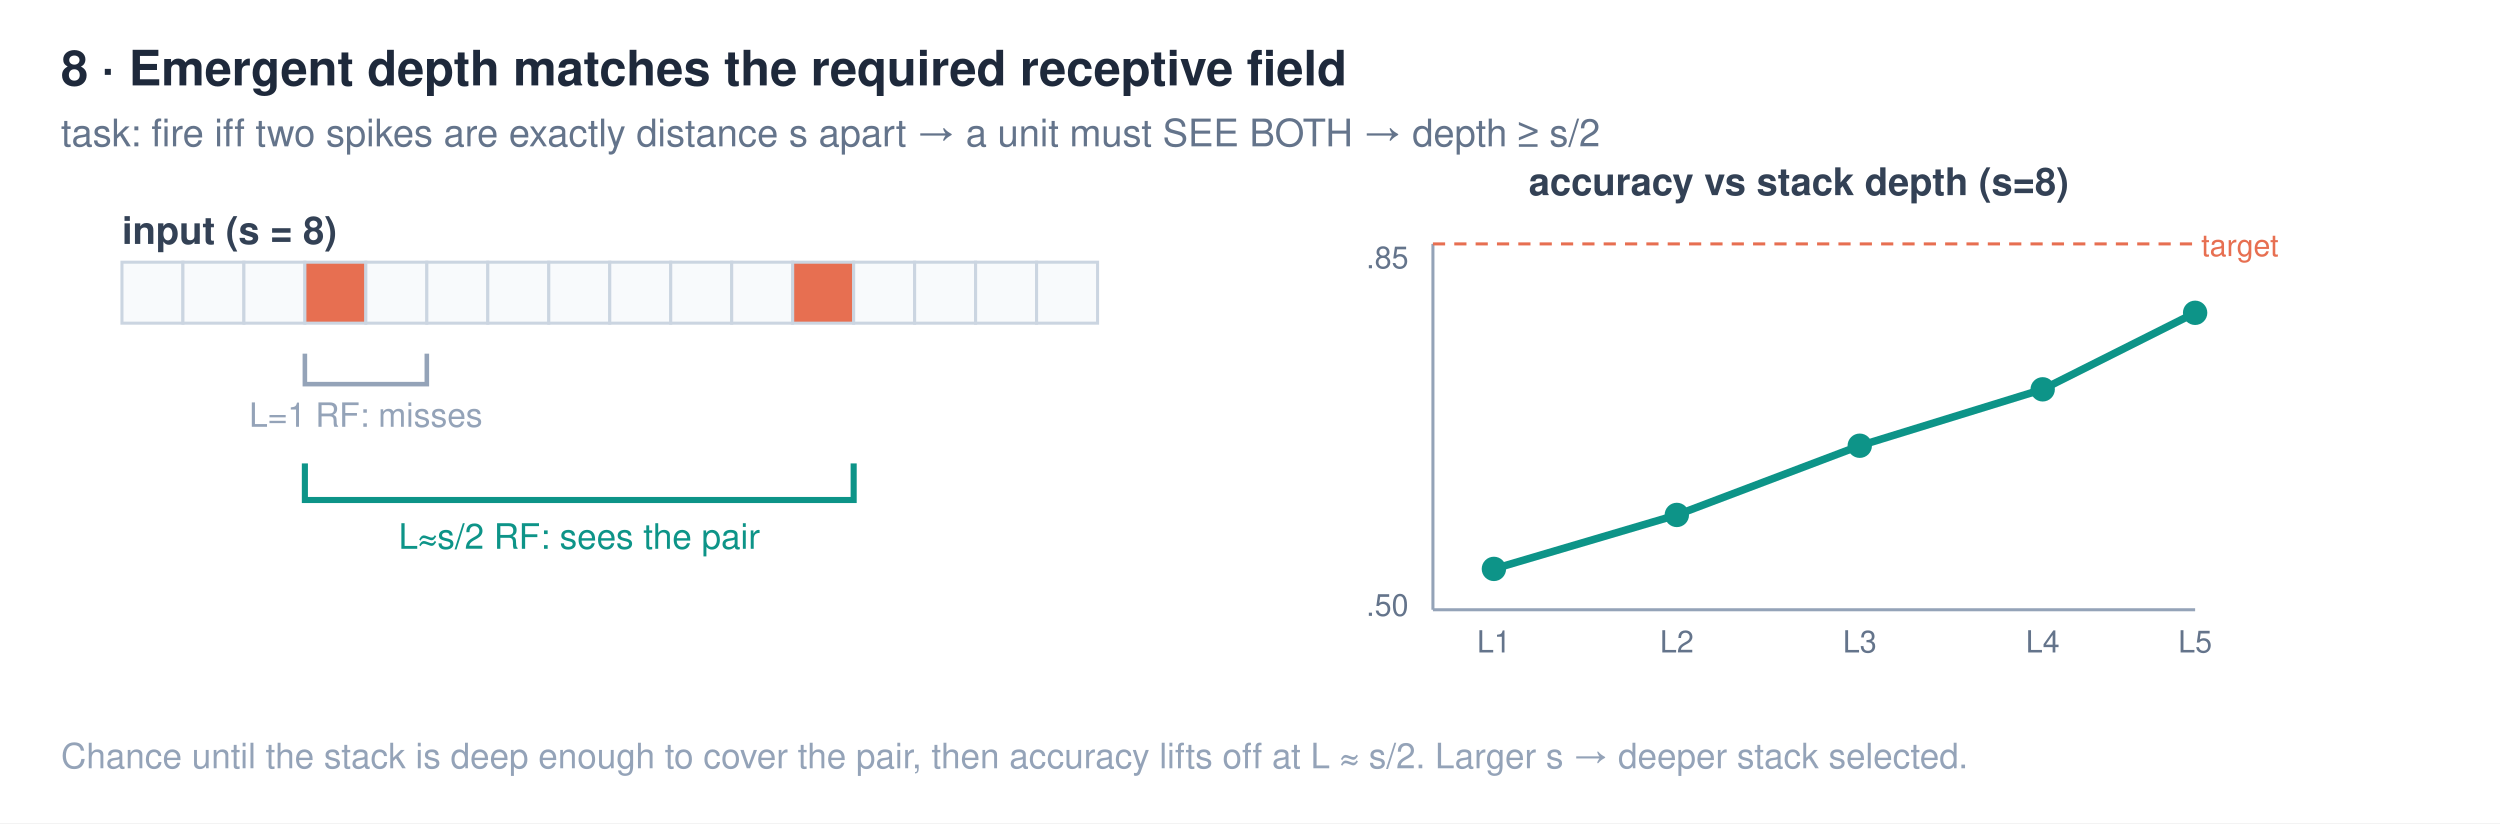
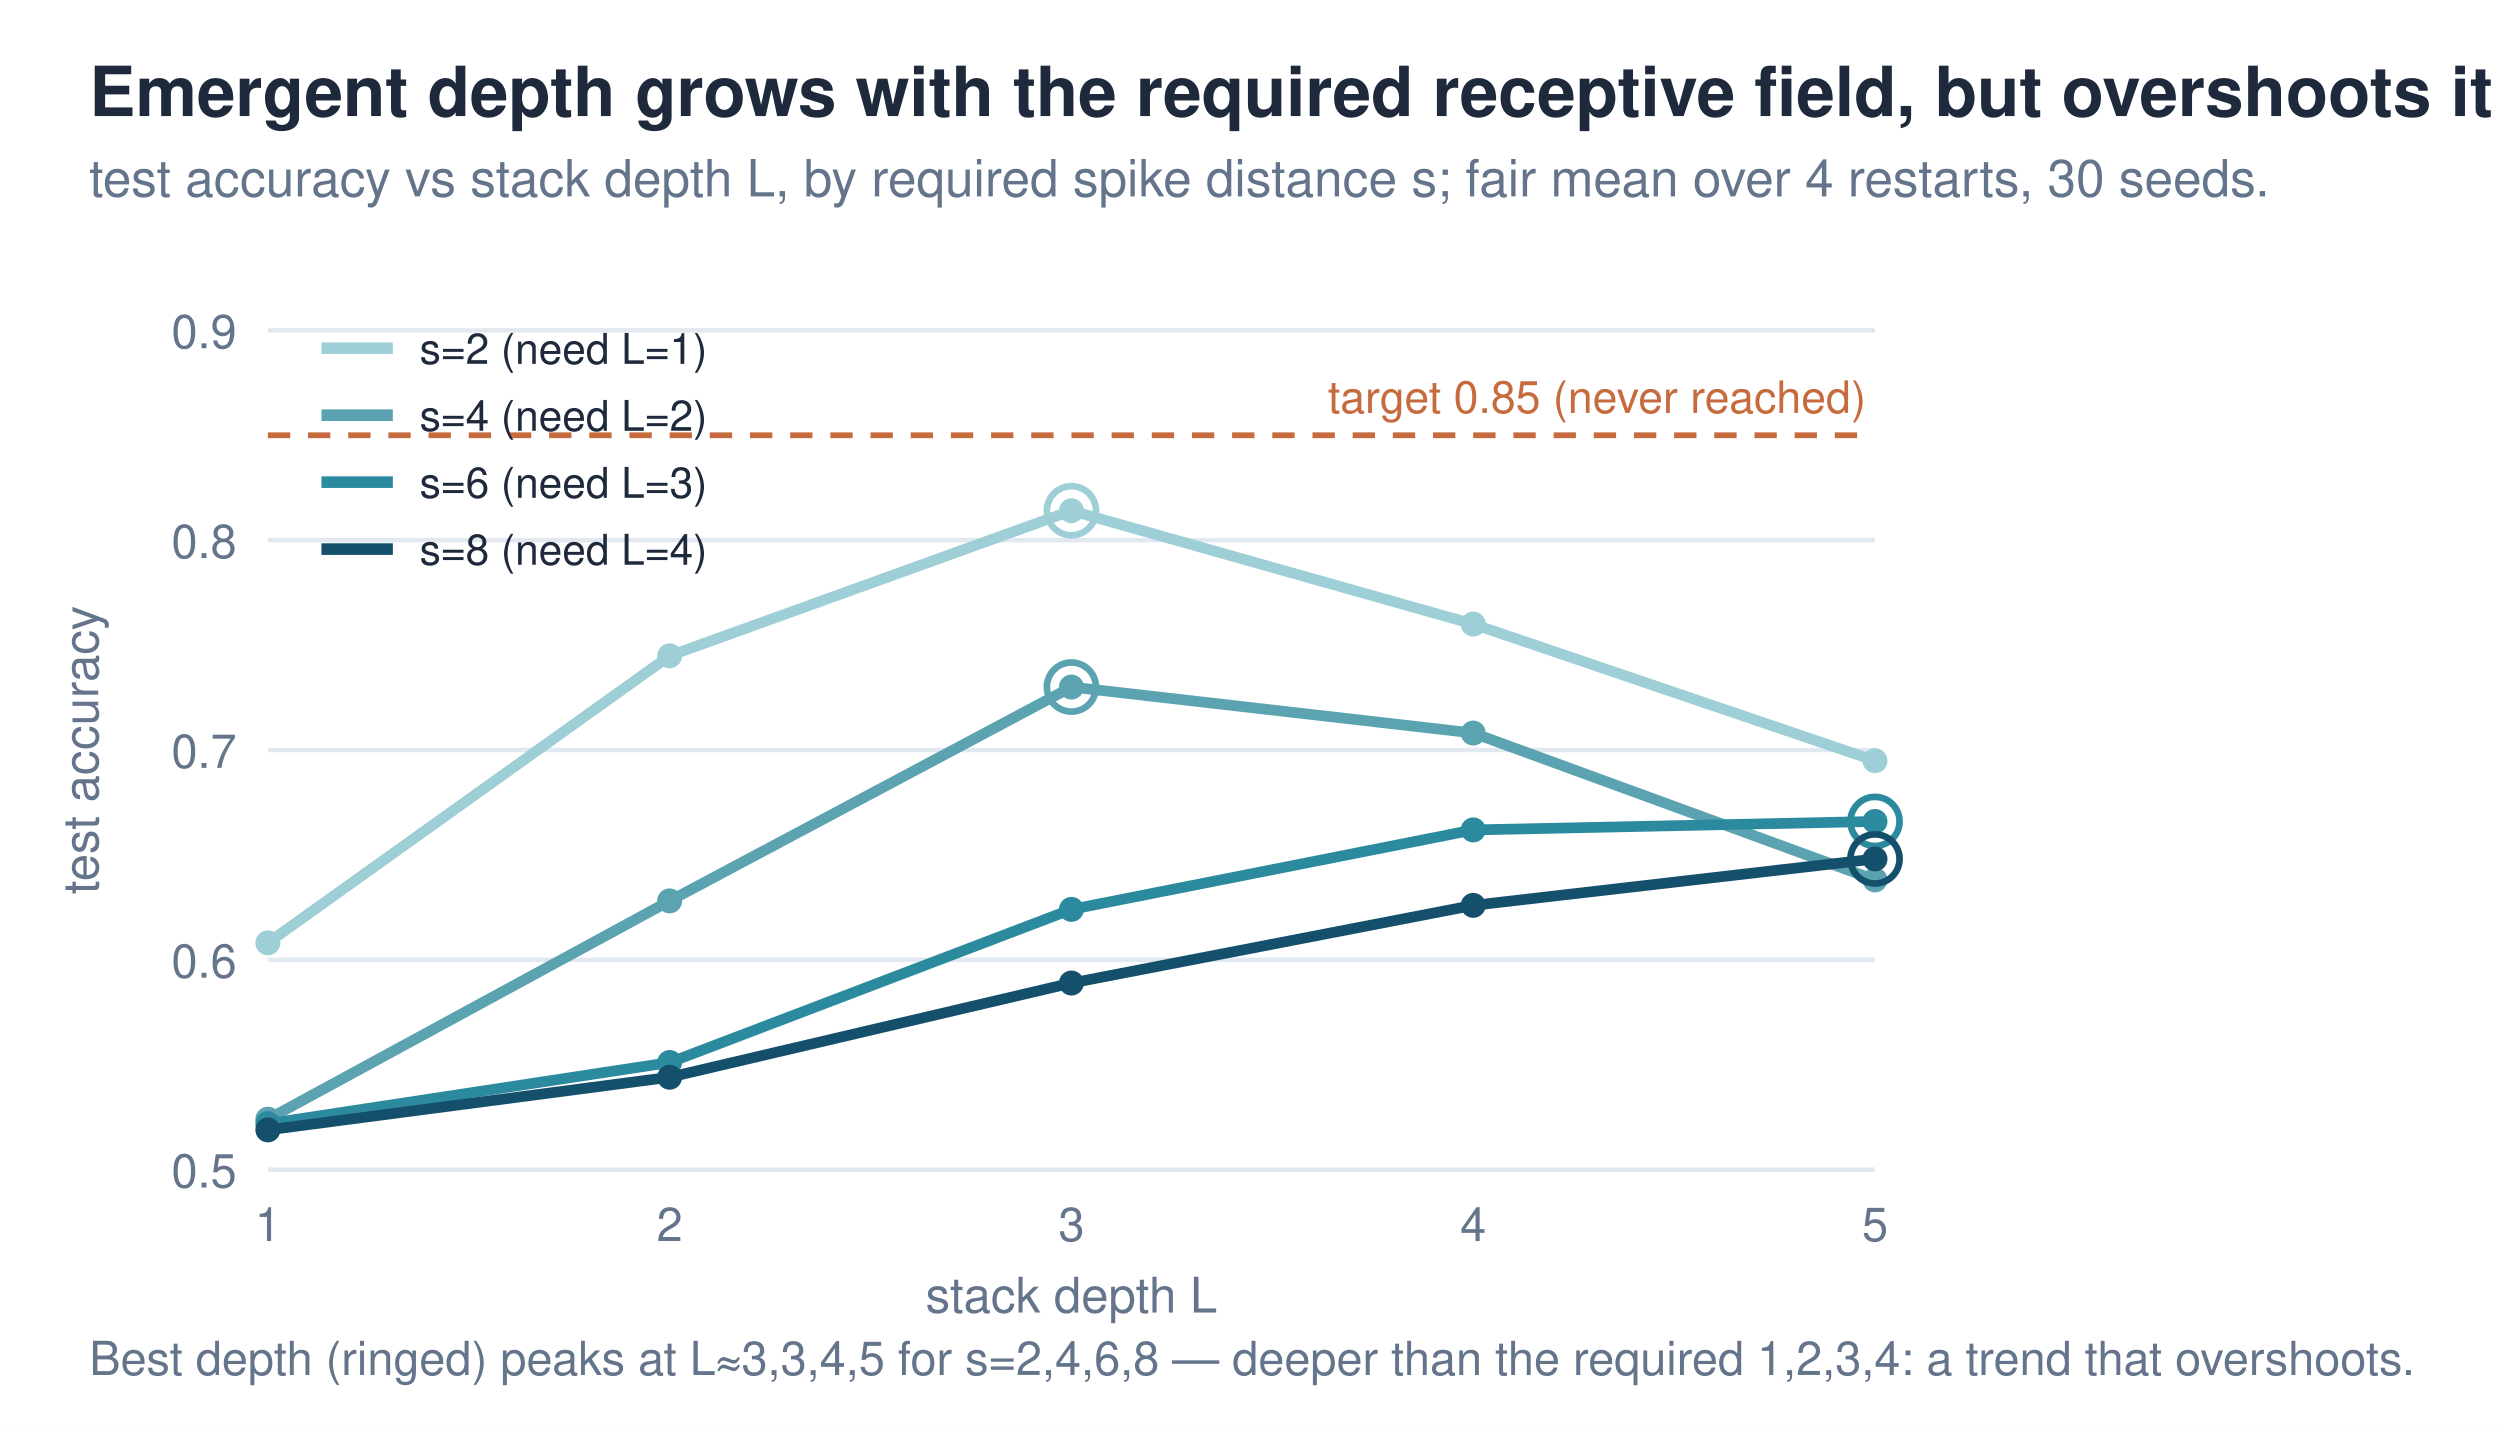
- <svg xmlns="http://www.w3.org/2000/svg" viewBox="0 0 820 270" font-family="Segoe UI, Helvetica, Arial, sans-serif">
-   <rect x="0" y="0" width="820" height="270" fill="#ffffff" />
-   <text x="20" y="28" font-size="16" font-weight="600" fill="#1e293b">8 · Emergent depth matches the required receptive field</text>
-   <text x="20" y="48" font-size="12.5" fill="#64748b">task: fire iff two spikes are exactly distance s apart → a unit must SEE BOTH → depth ≥ s/2</text>
-   <g transform="translate(40,86)">
-     <text x="0" y="-6" font-size="12.5" font-weight="600" fill="#334155">input (s = 8)</text>
-     <g stroke="#cbd5e1" fill="#f8fafc">
-       <rect x="0" y="0" width="20" height="20" />
-       <rect x="20" y="0" width="20" height="20" />
-       <rect x="40" y="0" width="20" height="20" />
-       <rect x="60" y="0" width="20" height="20" fill="#e76f51" />
-       <rect x="80" y="0" width="20" height="20" />
-       <rect x="100" y="0" width="20" height="20" />
-       <rect x="120" y="0" width="20" height="20" />
-       <rect x="140" y="0" width="20" height="20" />
-       <rect x="160" y="0" width="20" height="20" />
-       <rect x="180" y="0" width="20" height="20" />
-       <rect x="200" y="0" width="20" height="20" />
-       <rect x="220" y="0" width="20" height="20" fill="#e76f51" />
-       <rect x="240" y="0" width="20" height="20" />
-       <rect x="260" y="0" width="20" height="20" />
-       <rect x="280" y="0" width="20" height="20" />
-       <rect x="300" y="0" width="20" height="20" />
-     </g>
-     <path d="M60,30 L60,40 L100,40 L100,30" fill="none" stroke="#94a3b8" stroke-width="1.5" />
-     <text x="80" y="54" font-size="11" fill="#94a3b8" text-anchor="middle">L=1 RF: misses</text>
-     <path d="M60,66 L60,78 L240,78 L240,66" fill="none" stroke="#0d9488" stroke-width="2" />
-     <text x="150" y="94" font-size="11.5" fill="#0d9488" text-anchor="middle">L≈s/2 RF: sees the pair</text>
-   </g>
-   <g transform="translate(470,80)">
-     <text x="120" y="-16" font-size="12.5" font-weight="600" fill="#334155" text-anchor="middle">accuracy vs stack depth (s=8)</text>
-     <line x1="0" y1="120" x2="250" y2="120" stroke="#94a3b8" />
-     <line x1="0" y1="0" x2="0" y2="120" stroke="#94a3b8" />
-     <text x="-8" y="8" font-size="10" fill="#64748b" text-anchor="end">.85</text>
-     <text x="-8" y="122" font-size="10" fill="#64748b" text-anchor="end">.50</text>
-     <line x1="0" y1="0" x2="250" y2="0" stroke="#e76f51" stroke-width="1" stroke-dasharray="4 3" />
-     <text x="252" y="4" font-size="10" fill="#e76f51">target</text>
-     <polyline points="20,106.6 80,88.9 140,66.2 200,47.7 250,22.6" fill="none" stroke="#0d9488" stroke-width="2.5" />
-     <g fill="#0d9488">
-       <circle cx="20" cy="106.6" r="4" />
-       <circle cx="80" cy="88.9" r="4" />
-       <circle cx="140" cy="66.2" r="4" />
-       <circle cx="200" cy="47.7" r="4" />
-       <circle cx="250" cy="22.6" r="4" />
-     </g>
-     <g font-size="10" fill="#64748b" text-anchor="middle">
-       <text x="20" y="134">L1</text>
-       <text x="80" y="134">L2</text>
-       <text x="140" y="134">L3</text>
-       <text x="200" y="134">L4</text>
-       <text x="250" y="134">L5</text>
-     </g>
-   </g>
-   <text x="20" y="252" font-size="11.5" fill="#94a3b8">Chance until the stack is deep enough to cover the pair, then accuracy lifts off at L ≈ s/2. Larger s → deeper stack selected.</text>
+ <svg xmlns="http://www.w3.org/2000/svg" viewBox="0 0 560 320" font-family="Segoe UI, Helvetica, Arial, sans-serif">
+   <rect x="0" y="0" width="560" height="320" fill="#ffffff" />
+   <text x="20" y="26" font-size="15.5" font-weight="600" fill="#1e293b">Emergent depth grows with the required receptive field, but overshoots it</text>
+   <text x="20" y="44" font-size="11.5" fill="#64748b">test accuracy vs stack depth L, by required spike distance s; fair mean over 4 restarts, 30 seeds.</text>
+   <line x1="60" y1="262.0" x2="420" y2="262.0" stroke="#e2e8f0" stroke-width="1" />
+   <text x="53" y="266.0" font-size="10.5" text-anchor="end" fill="#64748b">0.5</text>
+   <line x1="60" y1="215.0" x2="420" y2="215.0" stroke="#e2e8f0" stroke-width="1" />
+   <text x="53" y="219.0" font-size="10.5" text-anchor="end" fill="#64748b">0.6</text>
+   <line x1="60" y1="168.0" x2="420" y2="168.0" stroke="#e2e8f0" stroke-width="1" />
+   <text x="53" y="172.0" font-size="10.5" text-anchor="end" fill="#64748b">0.7</text>
+   <line x1="60" y1="121.0" x2="420" y2="121.0" stroke="#e2e8f0" stroke-width="1" />
+   <text x="53" y="125.0" font-size="10.5" text-anchor="end" fill="#64748b">0.8</text>
+   <line x1="60" y1="74.0" x2="420" y2="74.0" stroke="#e2e8f0" stroke-width="1" />
+   <text x="53" y="78.0" font-size="10.5" text-anchor="end" fill="#64748b">0.9</text>
+   <line x1="60" y1="97.5" x2="420" y2="97.5" stroke="#c56b3e" stroke-width="1.3" stroke-dasharray="5 4" />
+   <text x="418" y="92.5" font-size="10" text-anchor="end" fill="#c56b3e">target 0.85 (never reached)</text>
+   <text x="60.0" y="278" font-size="10.5" text-anchor="middle" fill="#64748b">1</text>
+   <text x="150.0" y="278" font-size="10.5" text-anchor="middle" fill="#64748b">2</text>
+   <text x="240.0" y="278" font-size="10.5" text-anchor="middle" fill="#64748b">3</text>
+   <text x="330.0" y="278" font-size="10.5" text-anchor="middle" fill="#64748b">4</text>
+   <text x="420.0" y="278" font-size="10.5" text-anchor="middle" fill="#64748b">5</text>
+   <text x="240.0" y="294" font-size="11" text-anchor="middle" fill="#64748b">stack depth L</text>
+   <text transform="rotate(-90 22 168.0)" x="22" y="168.0" font-size="11" text-anchor="middle" fill="#64748b">test accuracy</text>
+   <polyline points="60.0,211.2 150.0,146.9 240.0,114.4 330.0,139.8 420.0,170.4" fill="none" stroke="#9ecfd6" stroke-width="2.4" stroke-linejoin="round" />
+   <circle cx="60.0" cy="211.2" r="2.8" fill="#9ecfd6" />
+   <circle cx="150.0" cy="146.9" r="2.8" fill="#9ecfd6" />
+   <circle cx="240.0" cy="114.4" r="2.8" fill="#9ecfd6" />
+   <circle cx="330.0" cy="139.8" r="2.8" fill="#9ecfd6" />
+   <circle cx="420.0" cy="170.4" r="2.8" fill="#9ecfd6" />
+   <circle cx="240.0" cy="114.4" r="5.5" fill="none" stroke="#9ecfd6" stroke-width="1.5" />
+   <polyline points="60.0,250.7 150.0,201.8 240.0,153.9 330.0,164.2 420.0,197.1" fill="none" stroke="#5ba3b0" stroke-width="2.4" stroke-linejoin="round" />
+   <circle cx="60.0" cy="250.7" r="2.8" fill="#5ba3b0" />
+   <circle cx="150.0" cy="201.8" r="2.8" fill="#5ba3b0" />
+   <circle cx="240.0" cy="153.9" r="2.8" fill="#5ba3b0" />
+   <circle cx="330.0" cy="164.2" r="2.8" fill="#5ba3b0" />
+   <circle cx="420.0" cy="197.1" r="2.8" fill="#5ba3b0" />
+   <circle cx="240.0" cy="153.9" r="5.5" fill="none" stroke="#5ba3b0" stroke-width="1.5" />
+   <polyline points="60.0,251.7 150.0,238.0 240.0,203.7 330.0,185.9 420.0,184.0" fill="none" stroke="#2b8a9e" stroke-width="2.4" stroke-linejoin="round" />
+   <circle cx="60.0" cy="251.7" r="2.8" fill="#2b8a9e" />
+   <circle cx="150.0" cy="238.0" r="2.8" fill="#2b8a9e" />
+   <circle cx="240.0" cy="203.7" r="2.8" fill="#2b8a9e" />
+   <circle cx="330.0" cy="185.9" r="2.8" fill="#2b8a9e" />
+   <circle cx="420.0" cy="184.0" r="2.8" fill="#2b8a9e" />
+   <circle cx="420.0" cy="184.0" r="5.5" fill="none" stroke="#2b8a9e" stroke-width="1.5" />
+   <polyline points="60.0,253.1 150.0,241.3 240.0,220.2 330.0,202.8 420.0,192.4" fill="none" stroke="#14506b" stroke-width="2.4" stroke-linejoin="round" />
+   <circle cx="60.0" cy="253.1" r="2.8" fill="#14506b" />
+   <circle cx="150.0" cy="241.3" r="2.8" fill="#14506b" />
+   <circle cx="240.0" cy="220.2" r="2.8" fill="#14506b" />
+   <circle cx="330.0" cy="202.8" r="2.8" fill="#14506b" />
+   <circle cx="420.0" cy="192.4" r="2.8" fill="#14506b" />
+   <circle cx="420.0" cy="192.4" r="5.5" fill="none" stroke="#14506b" stroke-width="1.5" />
+   <line x1="72" y1="78" x2="88" y2="78" stroke="#9ecfd6" stroke-width="2.6" />
+   <text x="94" y="81.5" font-size="9.5" fill="#1e293b">s=2 (need L=1)</text>
+   <line x1="72" y1="93" x2="88" y2="93" stroke="#5ba3b0" stroke-width="2.6" />
+   <text x="94" y="96.5" font-size="9.5" fill="#1e293b">s=4 (need L=2)</text>
+   <line x1="72" y1="108" x2="88" y2="108" stroke="#2b8a9e" stroke-width="2.6" />
+   <text x="94" y="111.5" font-size="9.5" fill="#1e293b">s=6 (need L=3)</text>
+   <line x1="72" y1="123" x2="88" y2="123" stroke="#14506b" stroke-width="2.6" />
+   <text x="94" y="126.5" font-size="9.5" fill="#1e293b">s=8 (need L=4)</text>
+   <text x="20" y="308" font-size="10.5" fill="#64748b">Best depth (ringed) peaks at L≈3,3,4,5 for s=2,4,6,8 — deeper than the required 1,2,3,4: a trend that overshoots.</text>
</svg>
